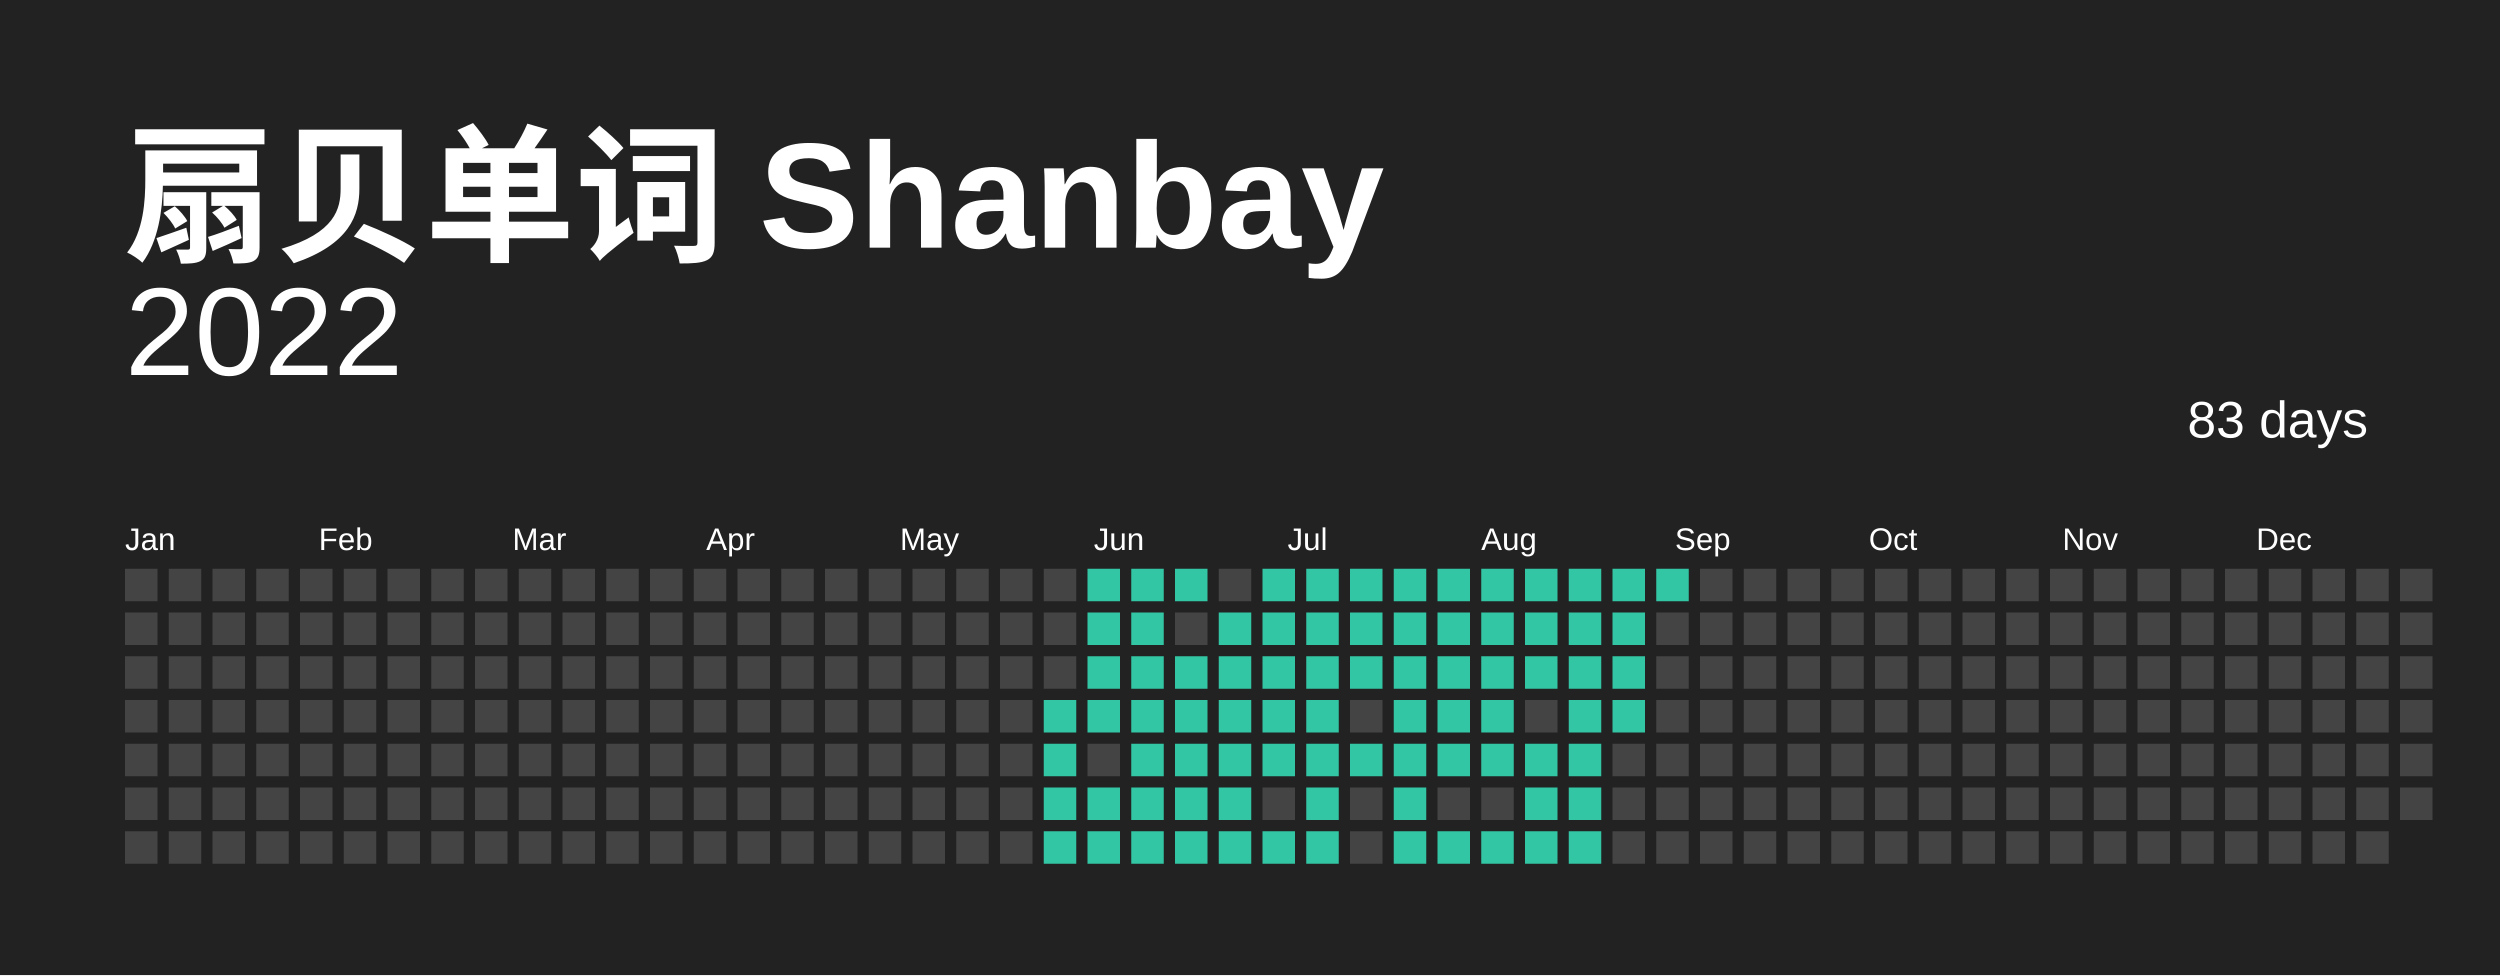
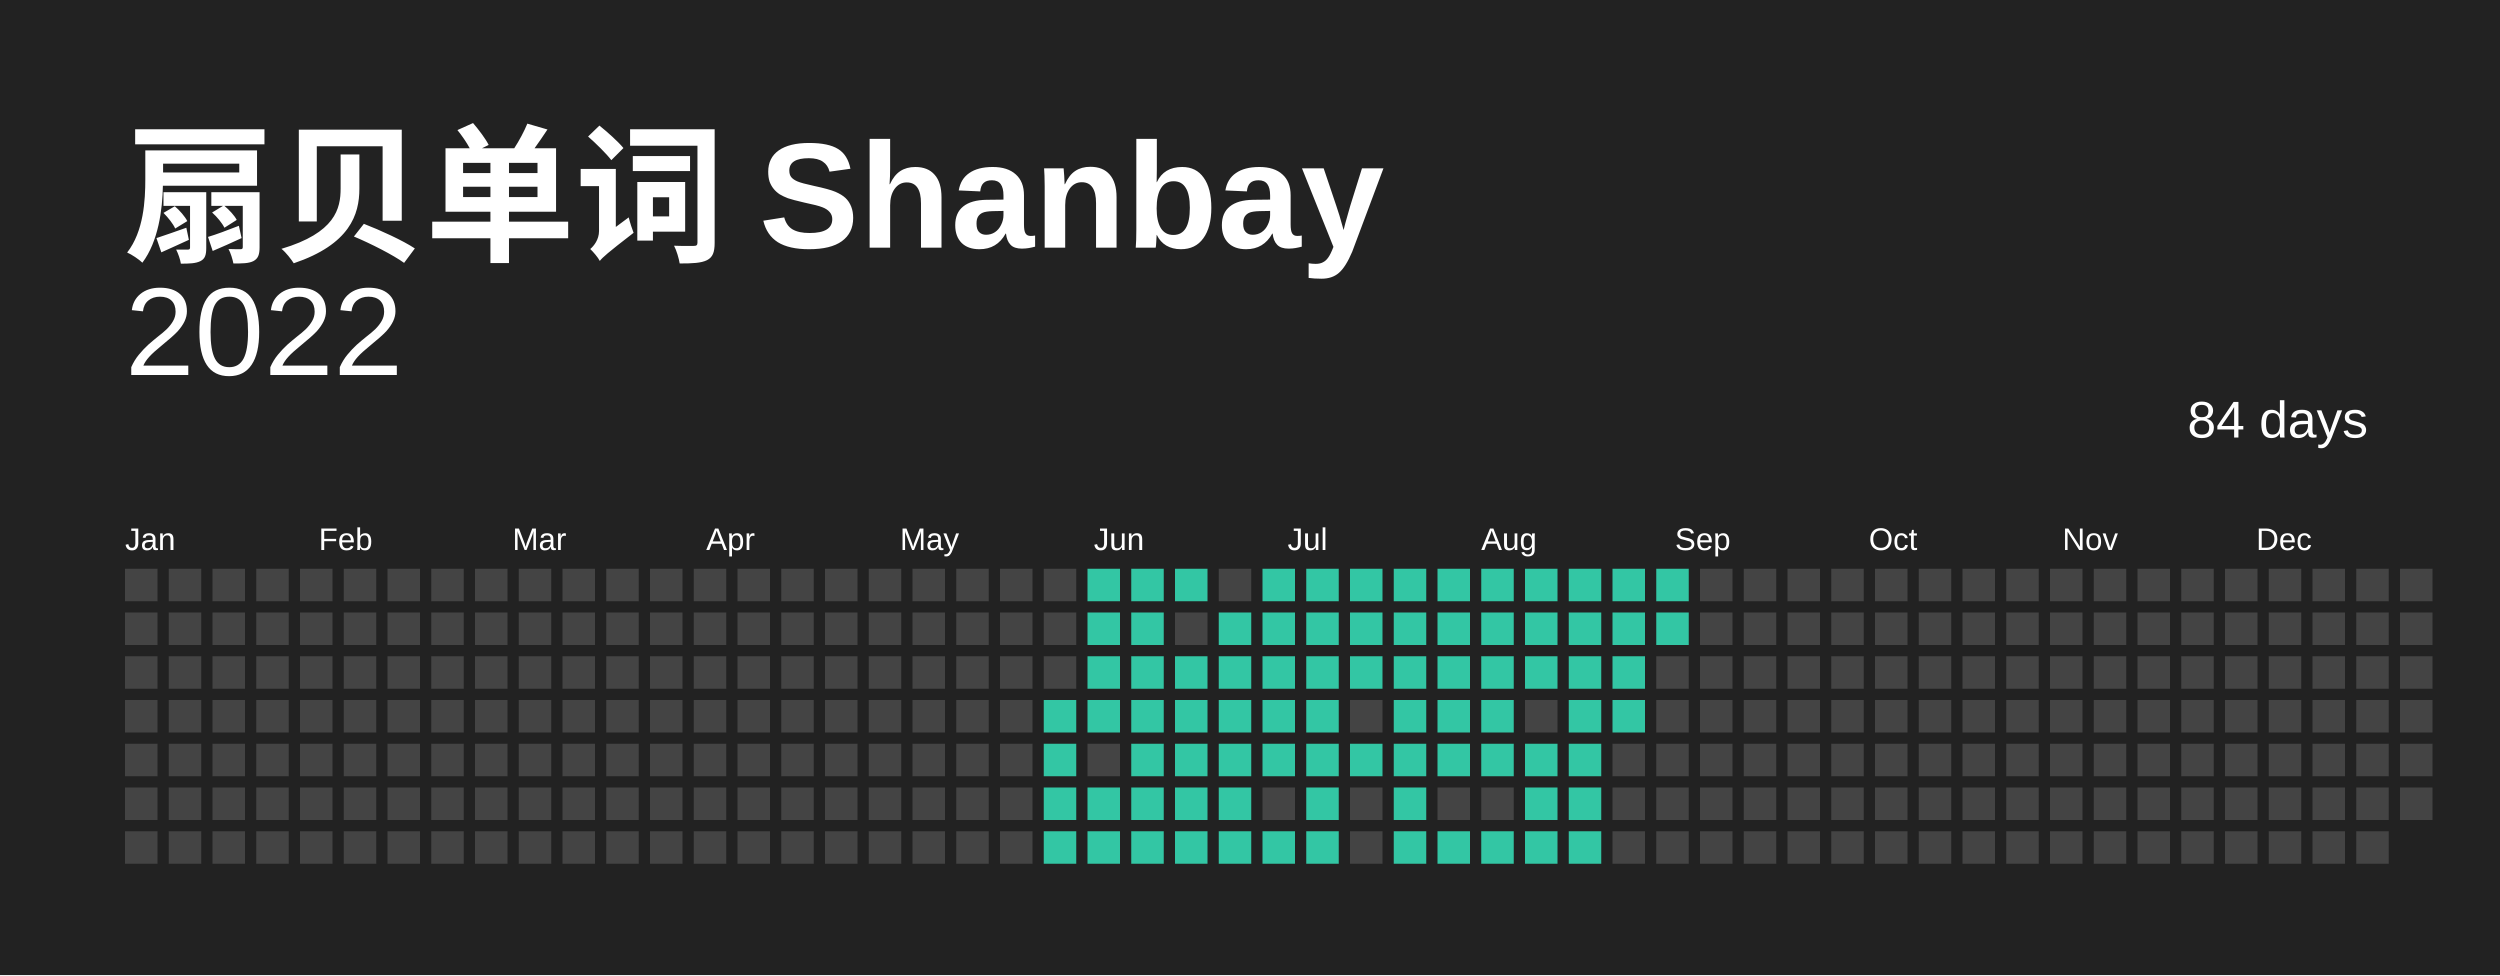
<svg xmlns="http://www.w3.org/2000/svg" baseProfile="full" height="78mm" version="1.1" viewBox="0,0,200,78" width="200mm">
  <defs />
  <rect fill="#222222" height="78" width="200" x="0" y="0" />
  <text fill="#FFFFFF" style="font-size:12px; font-family:Arial; font-weight:bold;" x="10" y="20"> 扇贝单词 Shanbay</text>
  <text alignment-baseline="hanging" fill="#FFFFFF" style="font-size:10.0px; font-family:Arial;" x="10" y="30">2022</text>
-   <text alignment-baseline="hanging" fill="#FFFFFF" style="font-size:4.125px; font-family:Arial;" x="175" y="35">83 days</text>
+   <text alignment-baseline="hanging" fill="#FFFFFF" style="font-size:4.125px; font-family:Arial;" x="175" y="35">84 days</text>
  <text fill="#FFFFFF" style="font-size:2.5px; font-family:Arial" x="10.0" y="44">Jan</text>
  <text fill="#FFFFFF" style="font-size:2.5px; font-family:Arial" x="25.5" y="44">Feb</text>
  <text fill="#FFFFFF" style="font-size:2.5px; font-family:Arial" x="41.0" y="44">Mar</text>
  <text fill="#FFFFFF" style="font-size:2.5px; font-family:Arial" x="56.5" y="44">Apr</text>
  <text fill="#FFFFFF" style="font-size:2.5px; font-family:Arial" x="72.0" y="44">May</text>
  <text fill="#FFFFFF" style="font-size:2.5px; font-family:Arial" x="87.5" y="44">Jun</text>
  <text fill="#FFFFFF" style="font-size:2.5px; font-family:Arial" x="103.0" y="44">Jul</text>
  <text fill="#FFFFFF" style="font-size:2.5px; font-family:Arial" x="118.5" y="44">Aug</text>
  <text fill="#FFFFFF" style="font-size:2.5px; font-family:Arial" x="134.0" y="44">Sep</text>
  <text fill="#FFFFFF" style="font-size:2.5px; font-family:Arial" x="149.5" y="44">Oct</text>
  <text fill="#FFFFFF" style="font-size:2.5px; font-family:Arial" x="165.0" y="44">Nov</text>
  <text fill="#FFFFFF" style="font-size:2.5px; font-family:Arial" x="180.5" y="44">Dec</text>
  <rect fill="#444444" height="2.6" width="2.6" x="10.0" y="45.5" />
  <rect fill="#444444" height="2.6" width="2.6" x="10.0" y="49.0" />
  <rect fill="#444444" height="2.6" width="2.6" x="10.0" y="52.5" />
  <rect fill="#444444" height="2.6" width="2.6" x="10.0" y="56.0" />
  <rect fill="#444444" height="2.6" width="2.6" x="10.0" y="59.5" />
  <rect fill="#444444" height="2.6" width="2.6" x="10.0" y="63.0" />
  <rect fill="#444444" height="2.6" width="2.6" x="10.0" y="66.5" />
  <rect fill="#444444" height="2.6" width="2.6" x="13.5" y="45.5" />
  <rect fill="#444444" height="2.6" width="2.6" x="13.5" y="49.0" />
  <rect fill="#444444" height="2.6" width="2.6" x="13.5" y="52.5" />
  <rect fill="#444444" height="2.6" width="2.6" x="13.5" y="56.0" />
  <rect fill="#444444" height="2.6" width="2.6" x="13.5" y="59.5" />
  <rect fill="#444444" height="2.6" width="2.6" x="13.5" y="63.0" />
  <rect fill="#444444" height="2.6" width="2.6" x="13.5" y="66.5" />
  <rect fill="#444444" height="2.6" width="2.6" x="17.0" y="45.5" />
  <rect fill="#444444" height="2.6" width="2.6" x="17.0" y="49.0" />
  <rect fill="#444444" height="2.6" width="2.6" x="17.0" y="52.5" />
  <rect fill="#444444" height="2.6" width="2.6" x="17.0" y="56.0" />
  <rect fill="#444444" height="2.6" width="2.6" x="17.0" y="59.5" />
  <rect fill="#444444" height="2.6" width="2.6" x="17.0" y="63.0" />
  <rect fill="#444444" height="2.6" width="2.6" x="17.0" y="66.5" />
  <rect fill="#444444" height="2.6" width="2.6" x="20.5" y="45.5" />
  <rect fill="#444444" height="2.6" width="2.6" x="20.5" y="49.0" />
  <rect fill="#444444" height="2.6" width="2.6" x="20.5" y="52.5" />
  <rect fill="#444444" height="2.6" width="2.6" x="20.5" y="56.0" />
  <rect fill="#444444" height="2.6" width="2.6" x="20.5" y="59.5" />
  <rect fill="#444444" height="2.6" width="2.6" x="20.5" y="63.0" />
  <rect fill="#444444" height="2.6" width="2.6" x="20.5" y="66.5" />
  <rect fill="#444444" height="2.6" width="2.6" x="24.0" y="45.5" />
  <rect fill="#444444" height="2.6" width="2.6" x="24.0" y="49.0" />
  <rect fill="#444444" height="2.6" width="2.6" x="24.0" y="52.5" />
  <rect fill="#444444" height="2.6" width="2.6" x="24.0" y="56.0" />
  <rect fill="#444444" height="2.6" width="2.6" x="24.0" y="59.5" />
  <rect fill="#444444" height="2.6" width="2.6" x="24.0" y="63.0" />
  <rect fill="#444444" height="2.6" width="2.6" x="24.0" y="66.5" />
  <rect fill="#444444" height="2.6" width="2.6" x="27.5" y="45.5" />
  <rect fill="#444444" height="2.6" width="2.6" x="27.5" y="49.0" />
  <rect fill="#444444" height="2.6" width="2.6" x="27.5" y="52.5" />
  <rect fill="#444444" height="2.6" width="2.6" x="27.5" y="56.0" />
  <rect fill="#444444" height="2.6" width="2.6" x="27.5" y="59.5" />
  <rect fill="#444444" height="2.6" width="2.6" x="27.5" y="63.0" />
  <rect fill="#444444" height="2.6" width="2.6" x="27.5" y="66.5" />
  <rect fill="#444444" height="2.6" width="2.6" x="31.0" y="45.5" />
  <rect fill="#444444" height="2.6" width="2.6" x="31.0" y="49.0" />
  <rect fill="#444444" height="2.6" width="2.6" x="31.0" y="52.5" />
  <rect fill="#444444" height="2.6" width="2.6" x="31.0" y="56.0" />
  <rect fill="#444444" height="2.6" width="2.6" x="31.0" y="59.5" />
  <rect fill="#444444" height="2.6" width="2.6" x="31.0" y="63.0" />
  <rect fill="#444444" height="2.6" width="2.6" x="31.0" y="66.5" />
  <rect fill="#444444" height="2.6" width="2.6" x="34.5" y="45.5" />
  <rect fill="#444444" height="2.6" width="2.6" x="34.5" y="49.0" />
  <rect fill="#444444" height="2.6" width="2.6" x="34.5" y="52.5" />
  <rect fill="#444444" height="2.6" width="2.6" x="34.5" y="56.0" />
  <rect fill="#444444" height="2.6" width="2.6" x="34.5" y="59.5" />
  <rect fill="#444444" height="2.6" width="2.6" x="34.5" y="63.0" />
  <rect fill="#444444" height="2.6" width="2.6" x="34.5" y="66.5" />
  <rect fill="#444444" height="2.6" width="2.6" x="38.0" y="45.5" />
  <rect fill="#444444" height="2.6" width="2.6" x="38.0" y="49.0" />
  <rect fill="#444444" height="2.6" width="2.6" x="38.0" y="52.5" />
  <rect fill="#444444" height="2.6" width="2.6" x="38.0" y="56.0" />
  <rect fill="#444444" height="2.6" width="2.6" x="38.0" y="59.5" />
  <rect fill="#444444" height="2.6" width="2.6" x="38.0" y="63.0" />
  <rect fill="#444444" height="2.6" width="2.6" x="38.0" y="66.5" />
  <rect fill="#444444" height="2.6" width="2.6" x="41.5" y="45.5" />
  <rect fill="#444444" height="2.6" width="2.6" x="41.5" y="49.0" />
  <rect fill="#444444" height="2.6" width="2.6" x="41.5" y="52.5" />
  <rect fill="#444444" height="2.6" width="2.6" x="41.5" y="56.0" />
  <rect fill="#444444" height="2.6" width="2.6" x="41.5" y="59.5" />
  <rect fill="#444444" height="2.6" width="2.6" x="41.5" y="63.0" />
  <rect fill="#444444" height="2.6" width="2.6" x="41.5" y="66.5" />
  <rect fill="#444444" height="2.6" width="2.6" x="45.0" y="45.5" />
  <rect fill="#444444" height="2.6" width="2.6" x="45.0" y="49.0" />
  <rect fill="#444444" height="2.6" width="2.6" x="45.0" y="52.5" />
  <rect fill="#444444" height="2.6" width="2.6" x="45.0" y="56.0" />
  <rect fill="#444444" height="2.6" width="2.6" x="45.0" y="59.5" />
  <rect fill="#444444" height="2.6" width="2.6" x="45.0" y="63.0" />
  <rect fill="#444444" height="2.6" width="2.6" x="45.0" y="66.5" />
  <rect fill="#444444" height="2.6" width="2.6" x="48.5" y="45.5" />
  <rect fill="#444444" height="2.6" width="2.6" x="48.5" y="49.0" />
  <rect fill="#444444" height="2.6" width="2.6" x="48.5" y="52.5" />
  <rect fill="#444444" height="2.6" width="2.6" x="48.5" y="56.0" />
  <rect fill="#444444" height="2.6" width="2.6" x="48.5" y="59.5" />
  <rect fill="#444444" height="2.6" width="2.6" x="48.5" y="63.0" />
  <rect fill="#444444" height="2.6" width="2.6" x="48.5" y="66.5" />
  <rect fill="#444444" height="2.6" width="2.6" x="52.0" y="45.5" />
  <rect fill="#444444" height="2.6" width="2.6" x="52.0" y="49.0" />
  <rect fill="#444444" height="2.6" width="2.6" x="52.0" y="52.5" />
  <rect fill="#444444" height="2.6" width="2.6" x="52.0" y="56.0" />
  <rect fill="#444444" height="2.6" width="2.6" x="52.0" y="59.5" />
  <rect fill="#444444" height="2.6" width="2.6" x="52.0" y="63.0" />
  <rect fill="#444444" height="2.6" width="2.6" x="52.0" y="66.5" />
  <rect fill="#444444" height="2.6" width="2.6" x="55.5" y="45.5" />
  <rect fill="#444444" height="2.6" width="2.6" x="55.5" y="49.0" />
  <rect fill="#444444" height="2.6" width="2.6" x="55.5" y="52.5" />
  <rect fill="#444444" height="2.6" width="2.6" x="55.5" y="56.0" />
  <rect fill="#444444" height="2.6" width="2.6" x="55.5" y="59.5" />
  <rect fill="#444444" height="2.6" width="2.6" x="55.5" y="63.0" />
  <rect fill="#444444" height="2.6" width="2.6" x="55.5" y="66.5" />
  <rect fill="#444444" height="2.6" width="2.6" x="59.0" y="45.5" />
  <rect fill="#444444" height="2.6" width="2.6" x="59.0" y="49.0" />
  <rect fill="#444444" height="2.6" width="2.6" x="59.0" y="52.5" />
  <rect fill="#444444" height="2.6" width="2.6" x="59.0" y="56.0" />
  <rect fill="#444444" height="2.6" width="2.6" x="59.0" y="59.5" />
  <rect fill="#444444" height="2.6" width="2.6" x="59.0" y="63.0" />
  <rect fill="#444444" height="2.6" width="2.6" x="59.0" y="66.5" />
  <rect fill="#444444" height="2.6" width="2.6" x="62.5" y="45.5" />
  <rect fill="#444444" height="2.6" width="2.6" x="62.5" y="49.0" />
  <rect fill="#444444" height="2.6" width="2.6" x="62.5" y="52.5" />
  <rect fill="#444444" height="2.6" width="2.6" x="62.5" y="56.0" />
  <rect fill="#444444" height="2.6" width="2.6" x="62.5" y="59.5" />
  <rect fill="#444444" height="2.6" width="2.6" x="62.5" y="63.0" />
  <rect fill="#444444" height="2.6" width="2.6" x="62.5" y="66.5" />
  <rect fill="#444444" height="2.6" width="2.6" x="66.0" y="45.5" />
  <rect fill="#444444" height="2.6" width="2.6" x="66.0" y="49.0" />
  <rect fill="#444444" height="2.6" width="2.6" x="66.0" y="52.5" />
  <rect fill="#444444" height="2.6" width="2.6" x="66.0" y="56.0" />
  <rect fill="#444444" height="2.6" width="2.6" x="66.0" y="59.5" />
  <rect fill="#444444" height="2.6" width="2.6" x="66.0" y="63.0" />
  <rect fill="#444444" height="2.6" width="2.6" x="66.0" y="66.5" />
  <rect fill="#444444" height="2.6" width="2.6" x="69.5" y="45.5" />
  <rect fill="#444444" height="2.6" width="2.6" x="69.5" y="49.0" />
  <rect fill="#444444" height="2.6" width="2.6" x="69.5" y="52.5" />
  <rect fill="#444444" height="2.6" width="2.6" x="69.5" y="56.0" />
  <rect fill="#444444" height="2.6" width="2.6" x="69.5" y="59.5" />
  <rect fill="#444444" height="2.6" width="2.6" x="69.5" y="63.0" />
  <rect fill="#444444" height="2.6" width="2.6" x="69.5" y="66.5" />
  <rect fill="#444444" height="2.6" width="2.6" x="73.0" y="45.5" />
  <rect fill="#444444" height="2.6" width="2.6" x="73.0" y="49.0" />
  <rect fill="#444444" height="2.6" width="2.6" x="73.0" y="52.5" />
  <rect fill="#444444" height="2.6" width="2.6" x="73.0" y="56.0" />
  <rect fill="#444444" height="2.6" width="2.6" x="73.0" y="59.5" />
  <rect fill="#444444" height="2.6" width="2.6" x="73.0" y="63.0" />
  <rect fill="#444444" height="2.6" width="2.6" x="73.0" y="66.5" />
  <rect fill="#444444" height="2.6" width="2.6" x="76.5" y="45.5" />
  <rect fill="#444444" height="2.6" width="2.6" x="76.5" y="49.0" />
  <rect fill="#444444" height="2.6" width="2.6" x="76.5" y="52.5" />
  <rect fill="#444444" height="2.6" width="2.6" x="76.5" y="56.0" />
  <rect fill="#444444" height="2.6" width="2.6" x="76.5" y="59.5" />
  <rect fill="#444444" height="2.6" width="2.6" x="76.5" y="63.0" />
  <rect fill="#444444" height="2.6" width="2.6" x="76.5" y="66.5" />
  <rect fill="#444444" height="2.6" width="2.6" x="80.0" y="45.5" />
  <rect fill="#444444" height="2.6" width="2.6" x="80.0" y="49.0" />
  <rect fill="#444444" height="2.6" width="2.6" x="80.0" y="52.5" />
  <rect fill="#444444" height="2.6" width="2.6" x="80.0" y="56.0" />
  <rect fill="#444444" height="2.6" width="2.6" x="80.0" y="59.5" />
  <rect fill="#444444" height="2.6" width="2.6" x="80.0" y="63.0" />
  <rect fill="#444444" height="2.6" width="2.6" x="80.0" y="66.5" />
  <rect fill="#444444" height="2.6" width="2.6" x="83.5" y="45.5" />
  <rect fill="#444444" height="2.6" width="2.6" x="83.5" y="49.0" />
  <rect fill="#444444" height="2.6" width="2.6" x="83.5" y="52.5" />
  <rect fill="#33C6A4" height="2.6" width="2.6" x="83.5" y="56.0" />
  <rect fill="#33C6A4" height="2.6" width="2.6" x="83.5" y="59.5" />
  <rect fill="#33C6A4" height="2.6" width="2.6" x="83.5" y="63.0" />
  <rect fill="#33C6A4" height="2.6" width="2.6" x="83.5" y="66.5" />
  <rect fill="#33C6A4" height="2.6" width="2.6" x="87.0" y="45.5" />
  <rect fill="#33C6A4" height="2.6" width="2.6" x="87.0" y="49.0" />
  <rect fill="#33C6A4" height="2.6" width="2.6" x="87.0" y="52.5" />
  <rect fill="#33C6A4" height="2.6" width="2.6" x="87.0" y="56.0" />
  <rect fill="#444444" height="2.6" width="2.6" x="87.0" y="59.5" />
  <rect fill="#33C6A4" height="2.6" width="2.6" x="87.0" y="63.0" />
  <rect fill="#33C6A4" height="2.6" width="2.6" x="87.0" y="66.5" />
  <rect fill="#33C6A4" height="2.6" width="2.6" x="90.5" y="45.5" />
  <rect fill="#33C6A4" height="2.6" width="2.6" x="90.5" y="49.0" />
  <rect fill="#33C6A4" height="2.6" width="2.6" x="90.5" y="52.5" />
  <rect fill="#33C6A4" height="2.6" width="2.6" x="90.5" y="56.0" />
  <rect fill="#33C6A4" height="2.6" width="2.6" x="90.5" y="59.5" />
  <rect fill="#33C6A4" height="2.6" width="2.6" x="90.5" y="63.0" />
  <rect fill="#33C6A4" height="2.6" width="2.6" x="90.5" y="66.5" />
  <rect fill="#33C6A4" height="2.6" width="2.6" x="94.0" y="45.5" />
  <rect fill="#444444" height="2.6" width="2.6" x="94.0" y="49.0" />
  <rect fill="#33C6A4" height="2.6" width="2.6" x="94.0" y="52.5" />
  <rect fill="#33C6A4" height="2.6" width="2.6" x="94.0" y="56.0" />
  <rect fill="#33C6A4" height="2.6" width="2.6" x="94.0" y="59.5" />
  <rect fill="#33C6A4" height="2.6" width="2.6" x="94.0" y="63.0" />
  <rect fill="#33C6A4" height="2.6" width="2.6" x="94.0" y="66.5" />
  <rect fill="#444444" height="2.6" width="2.6" x="97.5" y="45.5" />
  <rect fill="#33C6A4" height="2.6" width="2.6" x="97.5" y="49.0" />
  <rect fill="#33C6A4" height="2.6" width="2.6" x="97.5" y="52.5" />
  <rect fill="#33C6A4" height="2.6" width="2.6" x="97.5" y="56.0" />
  <rect fill="#33C6A4" height="2.6" width="2.6" x="97.5" y="59.5" />
  <rect fill="#33C6A4" height="2.6" width="2.6" x="97.5" y="63.0" />
  <rect fill="#33C6A4" height="2.6" width="2.6" x="97.5" y="66.5" />
  <rect fill="#33C6A4" height="2.6" width="2.6" x="101.0" y="45.5" />
  <rect fill="#33C6A4" height="2.6" width="2.6" x="101.0" y="49.0" />
  <rect fill="#33C6A4" height="2.6" width="2.6" x="101.0" y="52.5" />
  <rect fill="#33C6A4" height="2.6" width="2.6" x="101.0" y="56.0" />
  <rect fill="#33C6A4" height="2.6" width="2.6" x="101.0" y="59.5" />
  <rect fill="#444444" height="2.6" width="2.6" x="101.0" y="63.0" />
  <rect fill="#33C6A4" height="2.6" width="2.6" x="101.0" y="66.5" />
  <rect fill="#33C6A4" height="2.6" width="2.6" x="104.5" y="45.5" />
  <rect fill="#33C6A4" height="2.6" width="2.6" x="104.5" y="49.0" />
  <rect fill="#33C6A4" height="2.6" width="2.6" x="104.5" y="52.5" />
  <rect fill="#33C6A4" height="2.6" width="2.6" x="104.5" y="56.0" />
  <rect fill="#33C6A4" height="2.6" width="2.6" x="104.5" y="59.5" />
  <rect fill="#33C6A4" height="2.6" width="2.6" x="104.5" y="63.0" />
  <rect fill="#33C6A4" height="2.6" width="2.6" x="104.5" y="66.5" />
  <rect fill="#33C6A4" height="2.6" width="2.6" x="108.0" y="45.5" />
  <rect fill="#33C6A4" height="2.6" width="2.6" x="108.0" y="49.0" />
  <rect fill="#33C6A4" height="2.6" width="2.6" x="108.0" y="52.5" />
  <rect fill="#444444" height="2.6" width="2.6" x="108.0" y="56.0" />
  <rect fill="#33C6A4" height="2.6" width="2.6" x="108.0" y="59.5" />
  <rect fill="#444444" height="2.6" width="2.6" x="108.0" y="63.0" />
  <rect fill="#444444" height="2.6" width="2.6" x="108.0" y="66.5" />
  <rect fill="#33C6A4" height="2.6" width="2.6" x="111.5" y="45.5" />
  <rect fill="#33C6A4" height="2.6" width="2.6" x="111.5" y="49.0" />
  <rect fill="#33C6A4" height="2.6" width="2.6" x="111.5" y="52.5" />
  <rect fill="#33C6A4" height="2.6" width="2.6" x="111.5" y="56.0" />
  <rect fill="#33C6A4" height="2.6" width="2.6" x="111.5" y="59.5" />
  <rect fill="#33C6A4" height="2.6" width="2.6" x="111.5" y="63.0" />
  <rect fill="#33C6A4" height="2.6" width="2.6" x="111.5" y="66.5" />
  <rect fill="#33C6A4" height="2.6" width="2.6" x="115.0" y="45.5" />
  <rect fill="#33C6A4" height="2.6" width="2.6" x="115.0" y="49.0" />
  <rect fill="#33C6A4" height="2.6" width="2.6" x="115.0" y="52.5" />
  <rect fill="#33C6A4" height="2.6" width="2.6" x="115.0" y="56.0" />
  <rect fill="#33C6A4" height="2.6" width="2.6" x="115.0" y="59.5" />
  <rect fill="#444444" height="2.6" width="2.6" x="115.0" y="63.0" />
  <rect fill="#33C6A4" height="2.6" width="2.6" x="115.0" y="66.5" />
  <rect fill="#33C6A4" height="2.6" width="2.6" x="118.5" y="45.5" />
  <rect fill="#33C6A4" height="2.6" width="2.6" x="118.5" y="49.0" />
  <rect fill="#33C6A4" height="2.6" width="2.6" x="118.5" y="52.5" />
  <rect fill="#33C6A4" height="2.6" width="2.6" x="118.5" y="56.0" />
  <rect fill="#33C6A4" height="2.6" width="2.6" x="118.5" y="59.5" />
  <rect fill="#444444" height="2.6" width="2.6" x="118.5" y="63.0" />
  <rect fill="#33C6A4" height="2.6" width="2.6" x="118.5" y="66.5" />
  <rect fill="#33C6A4" height="2.6" width="2.6" x="122.0" y="45.5" />
  <rect fill="#33C6A4" height="2.6" width="2.6" x="122.0" y="49.0" />
  <rect fill="#33C6A4" height="2.6" width="2.6" x="122.0" y="52.5" />
  <rect fill="#444444" height="2.6" width="2.6" x="122.0" y="56.0" />
  <rect fill="#33C6A4" height="2.6" width="2.6" x="122.0" y="59.5" />
  <rect fill="#33C6A4" height="2.6" width="2.6" x="122.0" y="63.0" />
  <rect fill="#33C6A4" height="2.6" width="2.6" x="122.0" y="66.5" />
  <rect fill="#33C6A4" height="2.6" width="2.6" x="125.5" y="45.5" />
  <rect fill="#33C6A4" height="2.6" width="2.6" x="125.5" y="49.0" />
  <rect fill="#33C6A4" height="2.6" width="2.6" x="125.5" y="52.5" />
  <rect fill="#33C6A4" height="2.6" width="2.6" x="125.5" y="56.0" />
  <rect fill="#33C6A4" height="2.6" width="2.6" x="125.5" y="59.5" />
  <rect fill="#33C6A4" height="2.6" width="2.6" x="125.5" y="63.0" />
  <rect fill="#33C6A4" height="2.6" width="2.6" x="125.5" y="66.5" />
  <rect fill="#33C6A4" height="2.6" width="2.6" x="129.0" y="45.5" />
  <rect fill="#33C6A4" height="2.6" width="2.6" x="129.0" y="49.0" />
  <rect fill="#33C6A4" height="2.6" width="2.6" x="129.0" y="52.5" />
  <rect fill="#33C6A4" height="2.6" width="2.6" x="129.0" y="56.0" />
  <rect fill="#444444" height="2.6" width="2.6" x="129.0" y="59.5" />
  <rect fill="#444444" height="2.6" width="2.6" x="129.0" y="63.0" />
  <rect fill="#444444" height="2.6" width="2.6" x="129.0" y="66.5" />
  <rect fill="#33C6A4" height="2.6" width="2.6" x="132.5" y="45.5" />
-   <rect fill="#444444" height="2.6" width="2.6" x="132.5" y="49.0" />
+   <rect fill="#33C6A4" height="2.6" width="2.6" x="132.5" y="49.0" />
  <rect fill="#444444" height="2.6" width="2.6" x="132.5" y="52.5" />
  <rect fill="#444444" height="2.6" width="2.6" x="132.5" y="56.0" />
  <rect fill="#444444" height="2.6" width="2.6" x="132.5" y="59.5" />
  <rect fill="#444444" height="2.6" width="2.6" x="132.5" y="63.0" />
  <rect fill="#444444" height="2.6" width="2.6" x="132.5" y="66.5" />
  <rect fill="#444444" height="2.6" width="2.6" x="136.0" y="45.5" />
  <rect fill="#444444" height="2.6" width="2.6" x="136.0" y="49.0" />
  <rect fill="#444444" height="2.6" width="2.6" x="136.0" y="52.5" />
  <rect fill="#444444" height="2.6" width="2.6" x="136.0" y="56.0" />
  <rect fill="#444444" height="2.6" width="2.6" x="136.0" y="59.5" />
  <rect fill="#444444" height="2.6" width="2.6" x="136.0" y="63.0" />
  <rect fill="#444444" height="2.6" width="2.6" x="136.0" y="66.5" />
  <rect fill="#444444" height="2.6" width="2.6" x="139.5" y="45.5" />
  <rect fill="#444444" height="2.6" width="2.6" x="139.5" y="49.0" />
  <rect fill="#444444" height="2.6" width="2.6" x="139.5" y="52.5" />
  <rect fill="#444444" height="2.6" width="2.6" x="139.5" y="56.0" />
  <rect fill="#444444" height="2.6" width="2.6" x="139.5" y="59.5" />
  <rect fill="#444444" height="2.6" width="2.6" x="139.5" y="63.0" />
  <rect fill="#444444" height="2.6" width="2.6" x="139.5" y="66.5" />
  <rect fill="#444444" height="2.6" width="2.6" x="143.0" y="45.5" />
  <rect fill="#444444" height="2.6" width="2.6" x="143.0" y="49.0" />
  <rect fill="#444444" height="2.6" width="2.6" x="143.0" y="52.5" />
  <rect fill="#444444" height="2.6" width="2.6" x="143.0" y="56.0" />
  <rect fill="#444444" height="2.6" width="2.6" x="143.0" y="59.5" />
  <rect fill="#444444" height="2.6" width="2.6" x="143.0" y="63.0" />
  <rect fill="#444444" height="2.6" width="2.6" x="143.0" y="66.5" />
  <rect fill="#444444" height="2.6" width="2.6" x="146.5" y="45.5" />
  <rect fill="#444444" height="2.6" width="2.6" x="146.5" y="49.0" />
  <rect fill="#444444" height="2.6" width="2.6" x="146.5" y="52.5" />
  <rect fill="#444444" height="2.6" width="2.6" x="146.5" y="56.0" />
  <rect fill="#444444" height="2.6" width="2.6" x="146.5" y="59.5" />
  <rect fill="#444444" height="2.6" width="2.6" x="146.5" y="63.0" />
  <rect fill="#444444" height="2.6" width="2.6" x="146.5" y="66.5" />
  <rect fill="#444444" height="2.6" width="2.6" x="150.0" y="45.5" />
  <rect fill="#444444" height="2.6" width="2.6" x="150.0" y="49.0" />
  <rect fill="#444444" height="2.6" width="2.6" x="150.0" y="52.5" />
  <rect fill="#444444" height="2.6" width="2.6" x="150.0" y="56.0" />
  <rect fill="#444444" height="2.6" width="2.6" x="150.0" y="59.5" />
  <rect fill="#444444" height="2.6" width="2.6" x="150.0" y="63.0" />
  <rect fill="#444444" height="2.6" width="2.6" x="150.0" y="66.5" />
  <rect fill="#444444" height="2.6" width="2.6" x="153.5" y="45.5" />
  <rect fill="#444444" height="2.6" width="2.6" x="153.5" y="49.0" />
  <rect fill="#444444" height="2.6" width="2.6" x="153.5" y="52.5" />
  <rect fill="#444444" height="2.6" width="2.6" x="153.5" y="56.0" />
  <rect fill="#444444" height="2.6" width="2.6" x="153.5" y="59.5" />
  <rect fill="#444444" height="2.6" width="2.6" x="153.5" y="63.0" />
  <rect fill="#444444" height="2.6" width="2.6" x="153.5" y="66.5" />
  <rect fill="#444444" height="2.6" width="2.6" x="157.0" y="45.5" />
  <rect fill="#444444" height="2.6" width="2.6" x="157.0" y="49.0" />
  <rect fill="#444444" height="2.6" width="2.6" x="157.0" y="52.5" />
  <rect fill="#444444" height="2.6" width="2.6" x="157.0" y="56.0" />
  <rect fill="#444444" height="2.6" width="2.6" x="157.0" y="59.5" />
  <rect fill="#444444" height="2.6" width="2.6" x="157.0" y="63.0" />
  <rect fill="#444444" height="2.6" width="2.6" x="157.0" y="66.5" />
  <rect fill="#444444" height="2.6" width="2.6" x="160.5" y="45.5" />
  <rect fill="#444444" height="2.6" width="2.6" x="160.5" y="49.0" />
  <rect fill="#444444" height="2.6" width="2.6" x="160.5" y="52.5" />
  <rect fill="#444444" height="2.6" width="2.6" x="160.5" y="56.0" />
  <rect fill="#444444" height="2.6" width="2.6" x="160.5" y="59.5" />
  <rect fill="#444444" height="2.6" width="2.6" x="160.5" y="63.0" />
  <rect fill="#444444" height="2.6" width="2.6" x="160.5" y="66.5" />
  <rect fill="#444444" height="2.6" width="2.6" x="164.0" y="45.5" />
  <rect fill="#444444" height="2.6" width="2.6" x="164.0" y="49.0" />
  <rect fill="#444444" height="2.6" width="2.6" x="164.0" y="52.5" />
  <rect fill="#444444" height="2.6" width="2.6" x="164.0" y="56.0" />
  <rect fill="#444444" height="2.6" width="2.6" x="164.0" y="59.5" />
  <rect fill="#444444" height="2.6" width="2.6" x="164.0" y="63.0" />
  <rect fill="#444444" height="2.6" width="2.6" x="164.0" y="66.5" />
  <rect fill="#444444" height="2.6" width="2.6" x="167.5" y="45.5" />
  <rect fill="#444444" height="2.6" width="2.6" x="167.5" y="49.0" />
  <rect fill="#444444" height="2.6" width="2.6" x="167.5" y="52.5" />
  <rect fill="#444444" height="2.6" width="2.6" x="167.5" y="56.0" />
  <rect fill="#444444" height="2.6" width="2.6" x="167.5" y="59.5" />
  <rect fill="#444444" height="2.6" width="2.6" x="167.5" y="63.0" />
  <rect fill="#444444" height="2.6" width="2.6" x="167.5" y="66.5" />
  <rect fill="#444444" height="2.6" width="2.6" x="171.0" y="45.5" />
  <rect fill="#444444" height="2.6" width="2.6" x="171.0" y="49.0" />
  <rect fill="#444444" height="2.6" width="2.6" x="171.0" y="52.5" />
  <rect fill="#444444" height="2.6" width="2.6" x="171.0" y="56.0" />
  <rect fill="#444444" height="2.6" width="2.6" x="171.0" y="59.5" />
  <rect fill="#444444" height="2.6" width="2.6" x="171.0" y="63.0" />
  <rect fill="#444444" height="2.6" width="2.6" x="171.0" y="66.5" />
  <rect fill="#444444" height="2.6" width="2.6" x="174.5" y="45.5" />
  <rect fill="#444444" height="2.6" width="2.6" x="174.5" y="49.0" />
  <rect fill="#444444" height="2.6" width="2.6" x="174.5" y="52.5" />
  <rect fill="#444444" height="2.6" width="2.6" x="174.5" y="56.0" />
  <rect fill="#444444" height="2.6" width="2.6" x="174.5" y="59.5" />
  <rect fill="#444444" height="2.6" width="2.6" x="174.5" y="63.0" />
  <rect fill="#444444" height="2.6" width="2.6" x="174.5" y="66.5" />
  <rect fill="#444444" height="2.6" width="2.6" x="178.0" y="45.5" />
  <rect fill="#444444" height="2.6" width="2.6" x="178.0" y="49.0" />
  <rect fill="#444444" height="2.6" width="2.6" x="178.0" y="52.5" />
  <rect fill="#444444" height="2.6" width="2.6" x="178.0" y="56.0" />
  <rect fill="#444444" height="2.6" width="2.6" x="178.0" y="59.5" />
  <rect fill="#444444" height="2.6" width="2.6" x="178.0" y="63.0" />
  <rect fill="#444444" height="2.6" width="2.6" x="178.0" y="66.5" />
  <rect fill="#444444" height="2.6" width="2.6" x="181.5" y="45.5" />
  <rect fill="#444444" height="2.6" width="2.6" x="181.5" y="49.0" />
  <rect fill="#444444" height="2.6" width="2.6" x="181.5" y="52.5" />
  <rect fill="#444444" height="2.6" width="2.6" x="181.5" y="56.0" />
  <rect fill="#444444" height="2.6" width="2.6" x="181.5" y="59.5" />
  <rect fill="#444444" height="2.6" width="2.6" x="181.5" y="63.0" />
  <rect fill="#444444" height="2.6" width="2.6" x="181.5" y="66.5" />
  <rect fill="#444444" height="2.6" width="2.6" x="185.0" y="45.5" />
  <rect fill="#444444" height="2.6" width="2.6" x="185.0" y="49.0" />
  <rect fill="#444444" height="2.6" width="2.6" x="185.0" y="52.5" />
  <rect fill="#444444" height="2.6" width="2.6" x="185.0" y="56.0" />
  <rect fill="#444444" height="2.6" width="2.6" x="185.0" y="59.5" />
  <rect fill="#444444" height="2.6" width="2.6" x="185.0" y="63.0" />
  <rect fill="#444444" height="2.6" width="2.6" x="185.0" y="66.5" />
  <rect fill="#444444" height="2.6" width="2.6" x="188.5" y="45.5" />
  <rect fill="#444444" height="2.6" width="2.6" x="188.5" y="49.0" />
  <rect fill="#444444" height="2.6" width="2.6" x="188.5" y="52.5" />
  <rect fill="#444444" height="2.6" width="2.6" x="188.5" y="56.0" />
  <rect fill="#444444" height="2.6" width="2.6" x="188.5" y="59.5" />
  <rect fill="#444444" height="2.6" width="2.6" x="188.5" y="63.0" />
  <rect fill="#444444" height="2.6" width="2.6" x="188.5" y="66.5" />
  <rect fill="#444444" height="2.6" width="2.6" x="192.0" y="45.5" />
  <rect fill="#444444" height="2.6" width="2.6" x="192.0" y="49.0" />
  <rect fill="#444444" height="2.6" width="2.6" x="192.0" y="52.5" />
  <rect fill="#444444" height="2.6" width="2.6" x="192.0" y="56.0" />
  <rect fill="#444444" height="2.6" width="2.6" x="192.0" y="59.5" />
  <rect fill="#444444" height="2.6" width="2.6" x="192.0" y="63.0" />
</svg>
